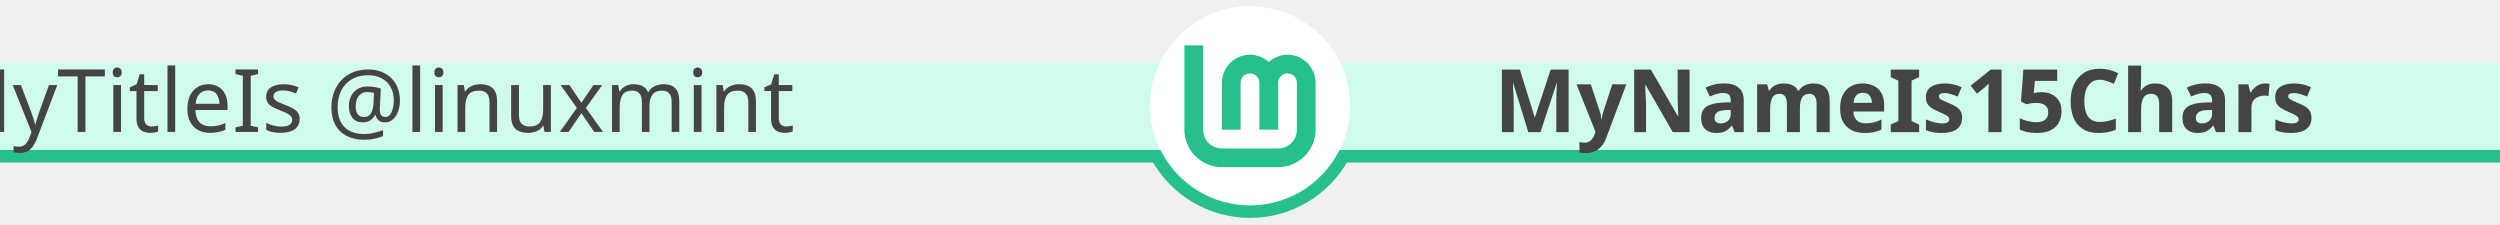
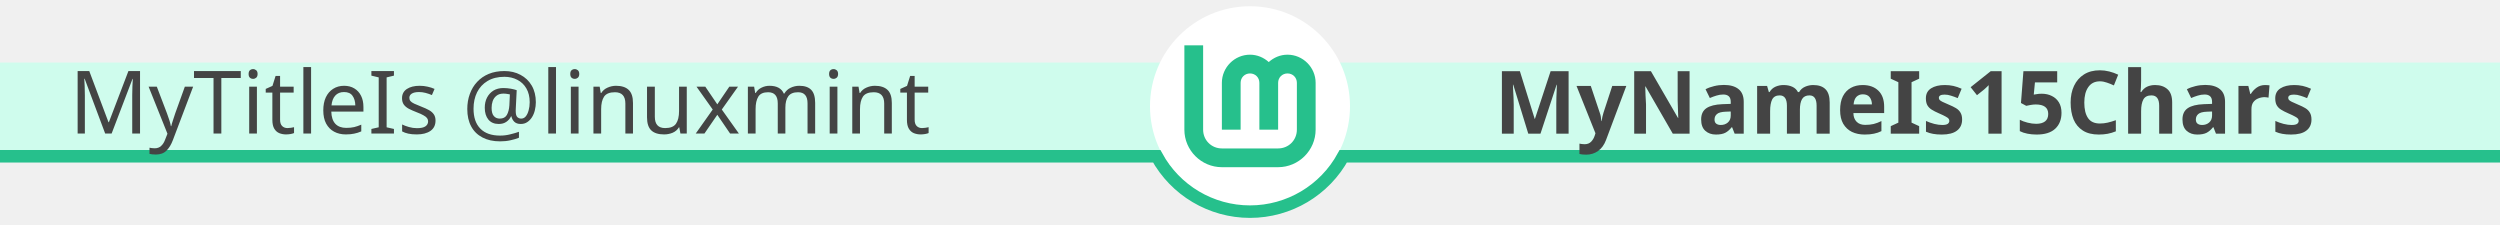
<svg xmlns="http://www.w3.org/2000/svg" width="400" height="36" viewBox="0 0 400 36" version="1.1" id="SVGRoot" xml:space="preserve">
  <defs id="defs132">
    <filter style="color-interpolation-filters:sRGB" id="filter4294" x="-0.012" y="-0.109" width="1.025" height="1.218">
      <feFlood flood-opacity="0.502" flood-color="rgb(0,0,0)" result="flood" id="feFlood4284" />
      <feComposite in="flood" in2="SourceGraphic" operator="in" result="composite1" id="feComposite4286" />
      <feGaussianBlur in="composite1" stdDeviation="2" result="blur" id="feGaussianBlur4288" />
      <feOffset dx="0" dy="0" result="offset" id="feOffset4290" />
      <feComposite in="offset" in2="offset" operator="atop" result="composite2" id="feComposite4292" />
    </filter>
  </defs>
  <g id="layer1" style="display:inline">
    <path style="fill:#cffced;fill-opacity:1;stroke:none;stroke-width:0;stroke-dasharray:none;stroke-opacity:1" d="M 400,10 H 0 v 15 l 185.074,10e-7 c 2.978,5.464 8.704,8.863 14.926,8.863 6.223,0 11.948,-3.4 14.926,-8.863 L 400,25 Z" id="path2498" />
    <circle style="display:inline;fill:#ffffff;stroke:none;stroke-width:0;stroke-miterlimit:4;stroke-dasharray:none" id="background-circle" cx="200" cy="17" r="16" />
    <path style="color:#000000;display:inline;fill:#26c08c;fill-opacity:1;stroke:none;stroke-width:0;stroke-dasharray:none" d="m 189.5,7.25 v 13.5 c 0,3.296 2.704,6 6,6 h 9 c 3.296,0 6,-2.704 6,-6 v -7.5 c 0,-2.468 -2.032,-4.5 -4.5,-4.5 -1.153,0 -2.2,0.456 -3,1.18 C 202.2,9.206 201.153,8.75 200,8.75 c -2.468,0 -4.5,2.032 -4.5,4.5 v 7.5 h 3 v -7.5 c 0,-0.846 0.654,-1.5 1.5,-1.5 0.846,0 1.5,0.654 1.5,1.5 v 7.5 h 3 v -7.5 c 0,-0.846 0.654,-1.5 1.5,-1.5 0.846,0 1.5,0.654 1.5,1.5 v 7.5 c 0,1.675 -1.325,3 -3,3 h -9 c -1.675,0 -3,-1.325 -3,-3 V 7.25 Z" id="Lm-path" />
    <path id="path1164" style="display:inline;fill:none;fill-opacity:1;stroke:#26c08c;stroke-width:2;stroke-dasharray:none;stroke-opacity:1" d="m 0,25 185.074,10e-7 c 2.978,5.464 8.704,8.863 14.926,8.863 6.223,0 11.948,-3.4 14.926,-8.863 L 400,25" />
  </g>
  <g id="layer2" style="display:inline">
-     <text xml:space="preserve" style="font-weight:500;font-size:14px;font-family:Ubuntu;-inkscape-font-specification:'Ubuntu Medium';opacity:1;fill:#808080;fill-opacity:1;stroke-opacity:0.25" x="388.574" y="21.137" id="name">
-       <tspan id="tspan4818" x="388.574" y="21.137" style="font-style:normal;font-variant:normal;font-weight:bold;font-stretch:normal;font-family:Ubuntu;-inkscape-font-specification:'Ubuntu Bold';text-align:end;text-anchor:end;fill:#444444;fill-opacity:1">MyNameIs15Chars</tspan>
+     <text xml:space="preserve" style="font-weight:500;font-size:14px;font-family:Ubuntu;-inkscape-font-specification:'Ubuntu Medium';opacity:1;fill:#808080;fill-opacity:1;stroke-opacity:0.25" x="388.574" y="21.389" id="name">
+       <tspan id="tspan4818" x="388.574" y="21.389" style="font-style:normal;font-variant:normal;font-weight:bold;font-stretch:normal;font-family:Ubuntu;-inkscape-font-specification:'Ubuntu Bold';text-align:end;text-anchor:end;fill:#444444;fill-opacity:1">MyNameIs15Chars</tspan>
    </text>
-     <text xml:space="preserve" style="font-style:normal;font-variant:normal;font-weight:bold;font-stretch:normal;font-size:14px;font-family:Ubuntu;-inkscape-font-specification:'Ubuntu Bold';opacity:1;fill:#ffffff;fill-opacity:1;stroke-opacity:0.25" x="145.336" y="21.116" id="function">
-       <tspan id="tspan4974" x="145.336" y="21.116" style="font-style:normal;font-variant:normal;font-weight:normal;font-stretch:normal;font-family:Ubuntu;-inkscape-font-specification:Ubuntu;text-align:end;text-anchor:end;fill:#444444;fill-opacity:1">MyTitleIs @linuxmint</tspan>
+     <text xml:space="preserve" style="font-size:14px;font-family:'Exo 2';-inkscape-font-specification:'Exo 2, ';text-align:start;text-anchor:start;fill:#cffced;stroke-width:0" x="11.062" y="21.368" id="text429">
+       <tspan id="tspan427" x="11.062" y="21.368" style="font-style:normal;font-variant:normal;font-weight:normal;font-stretch:normal;font-family:Ubuntu;-inkscape-font-specification:Ubuntu;fill:#444444;fill-opacity:1">MyTitleIs @linuxmint</tspan>
    </text>
  </g>
</svg>
